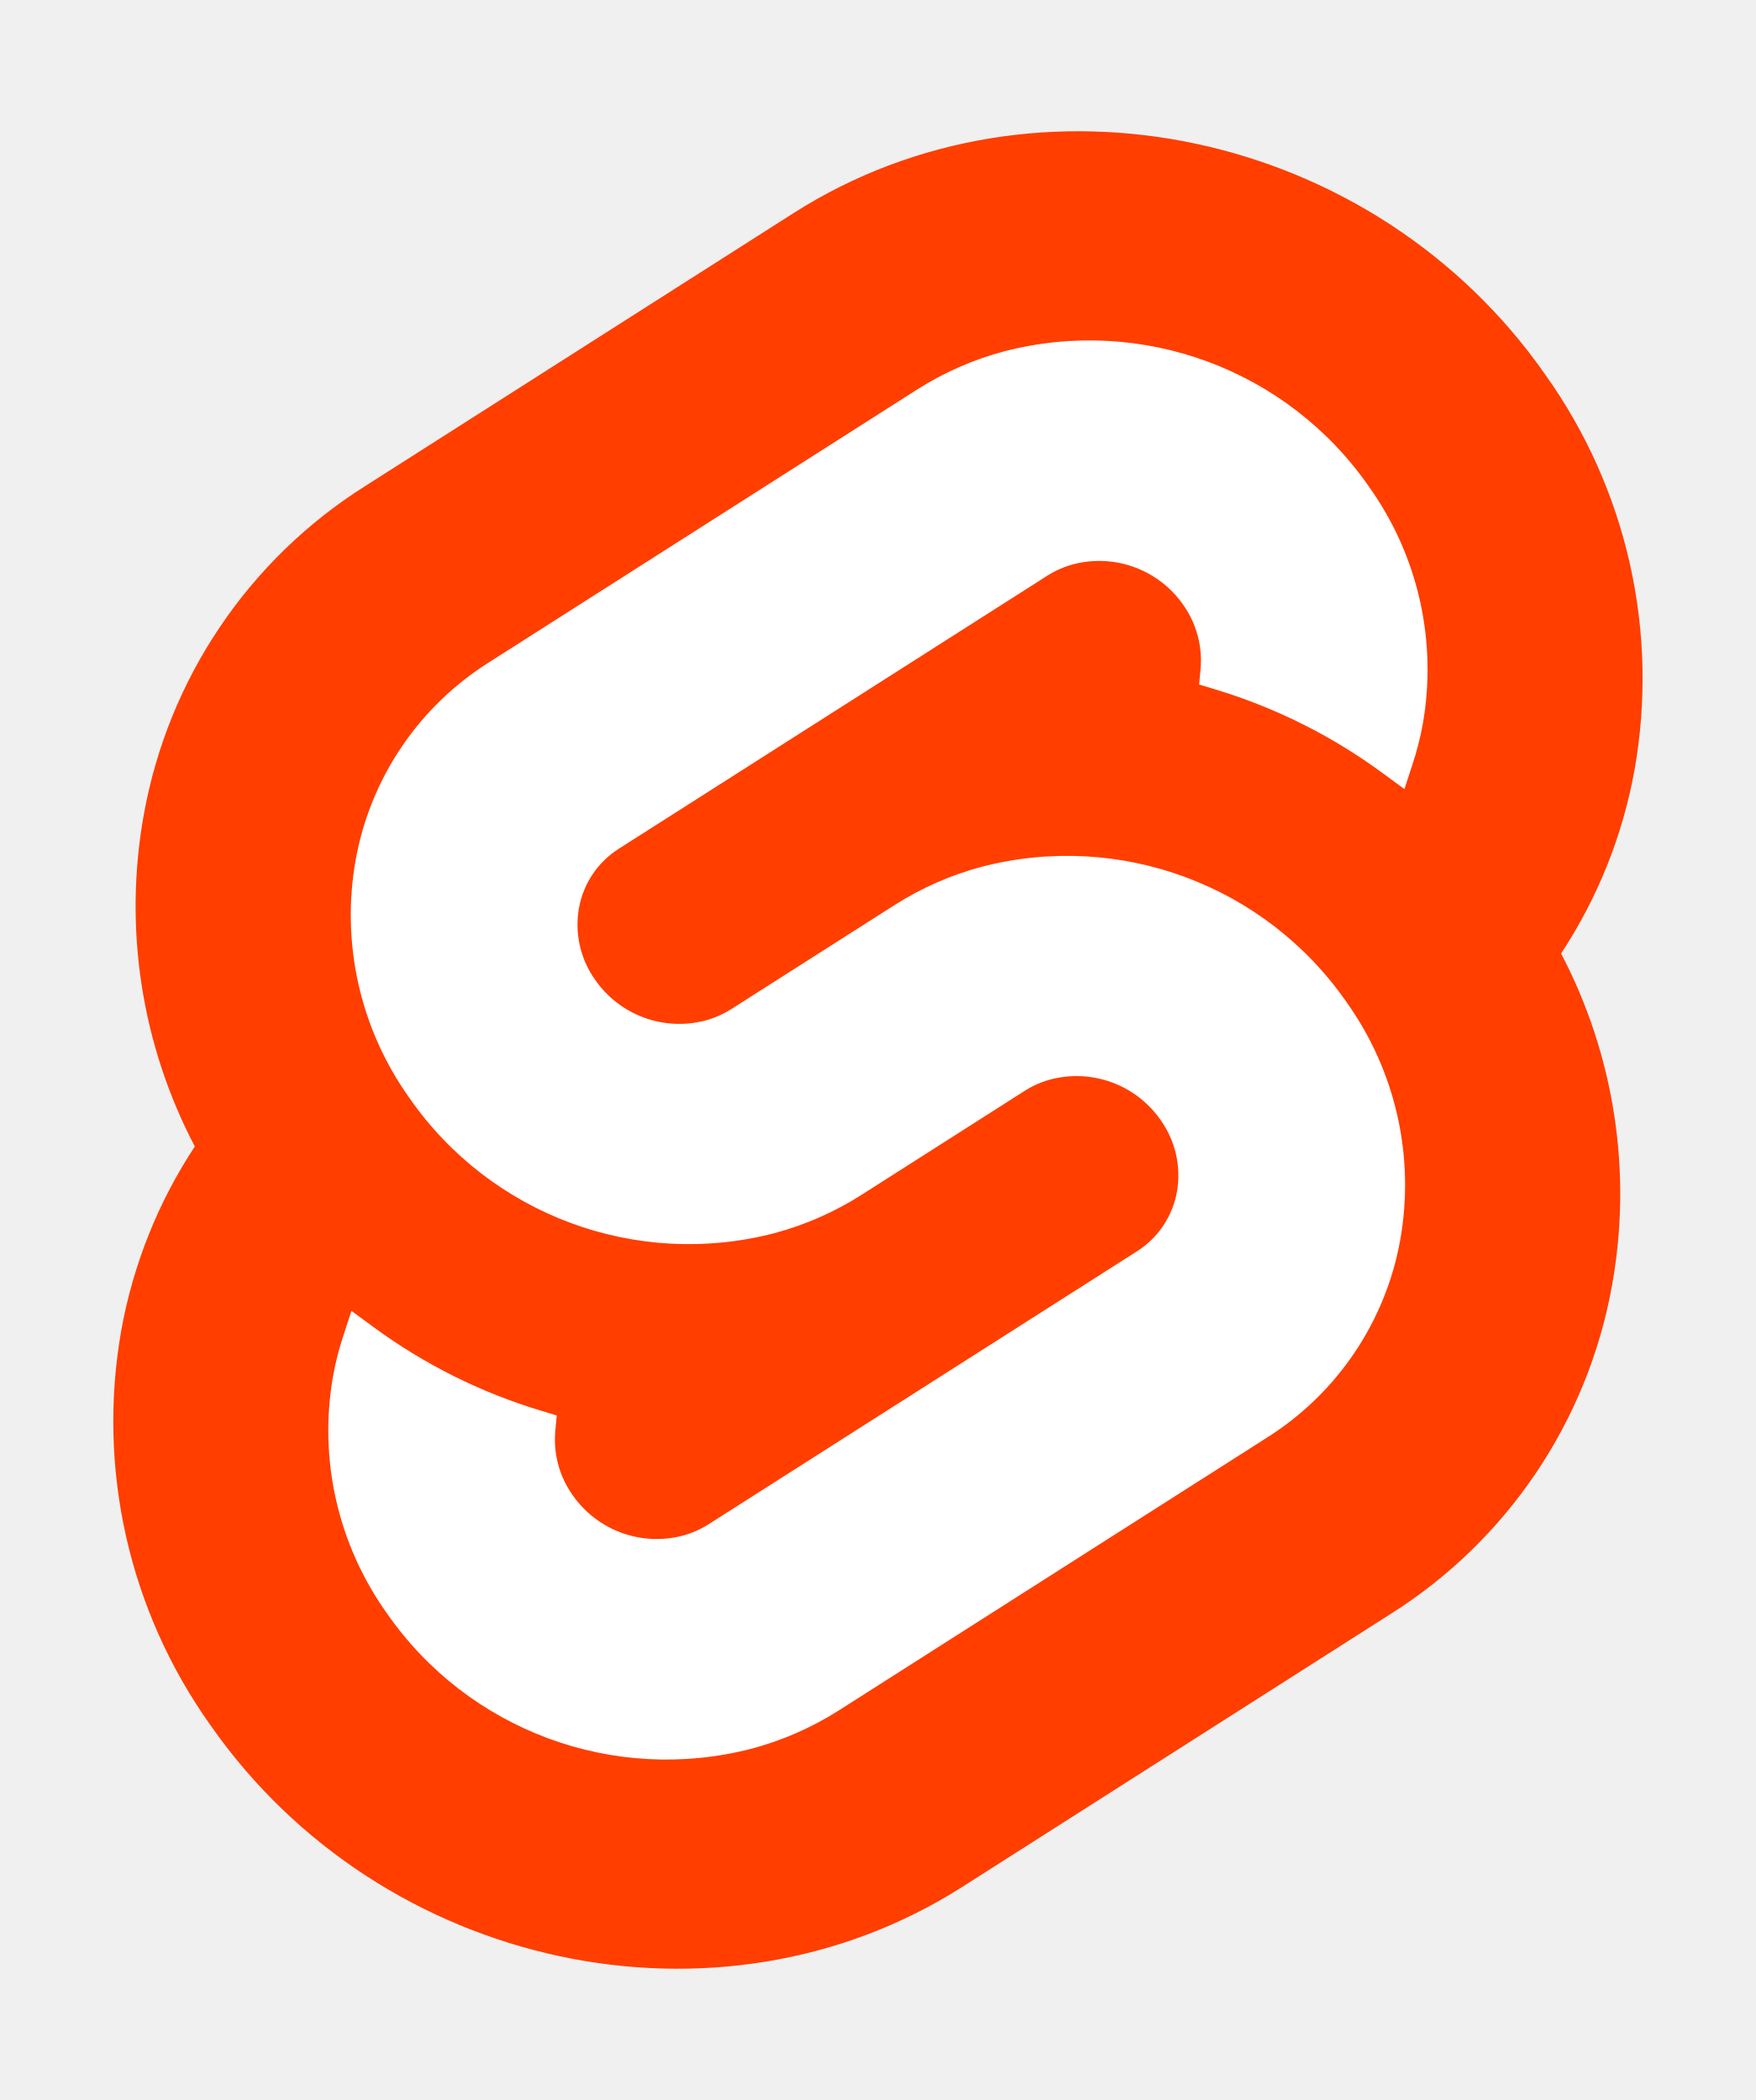
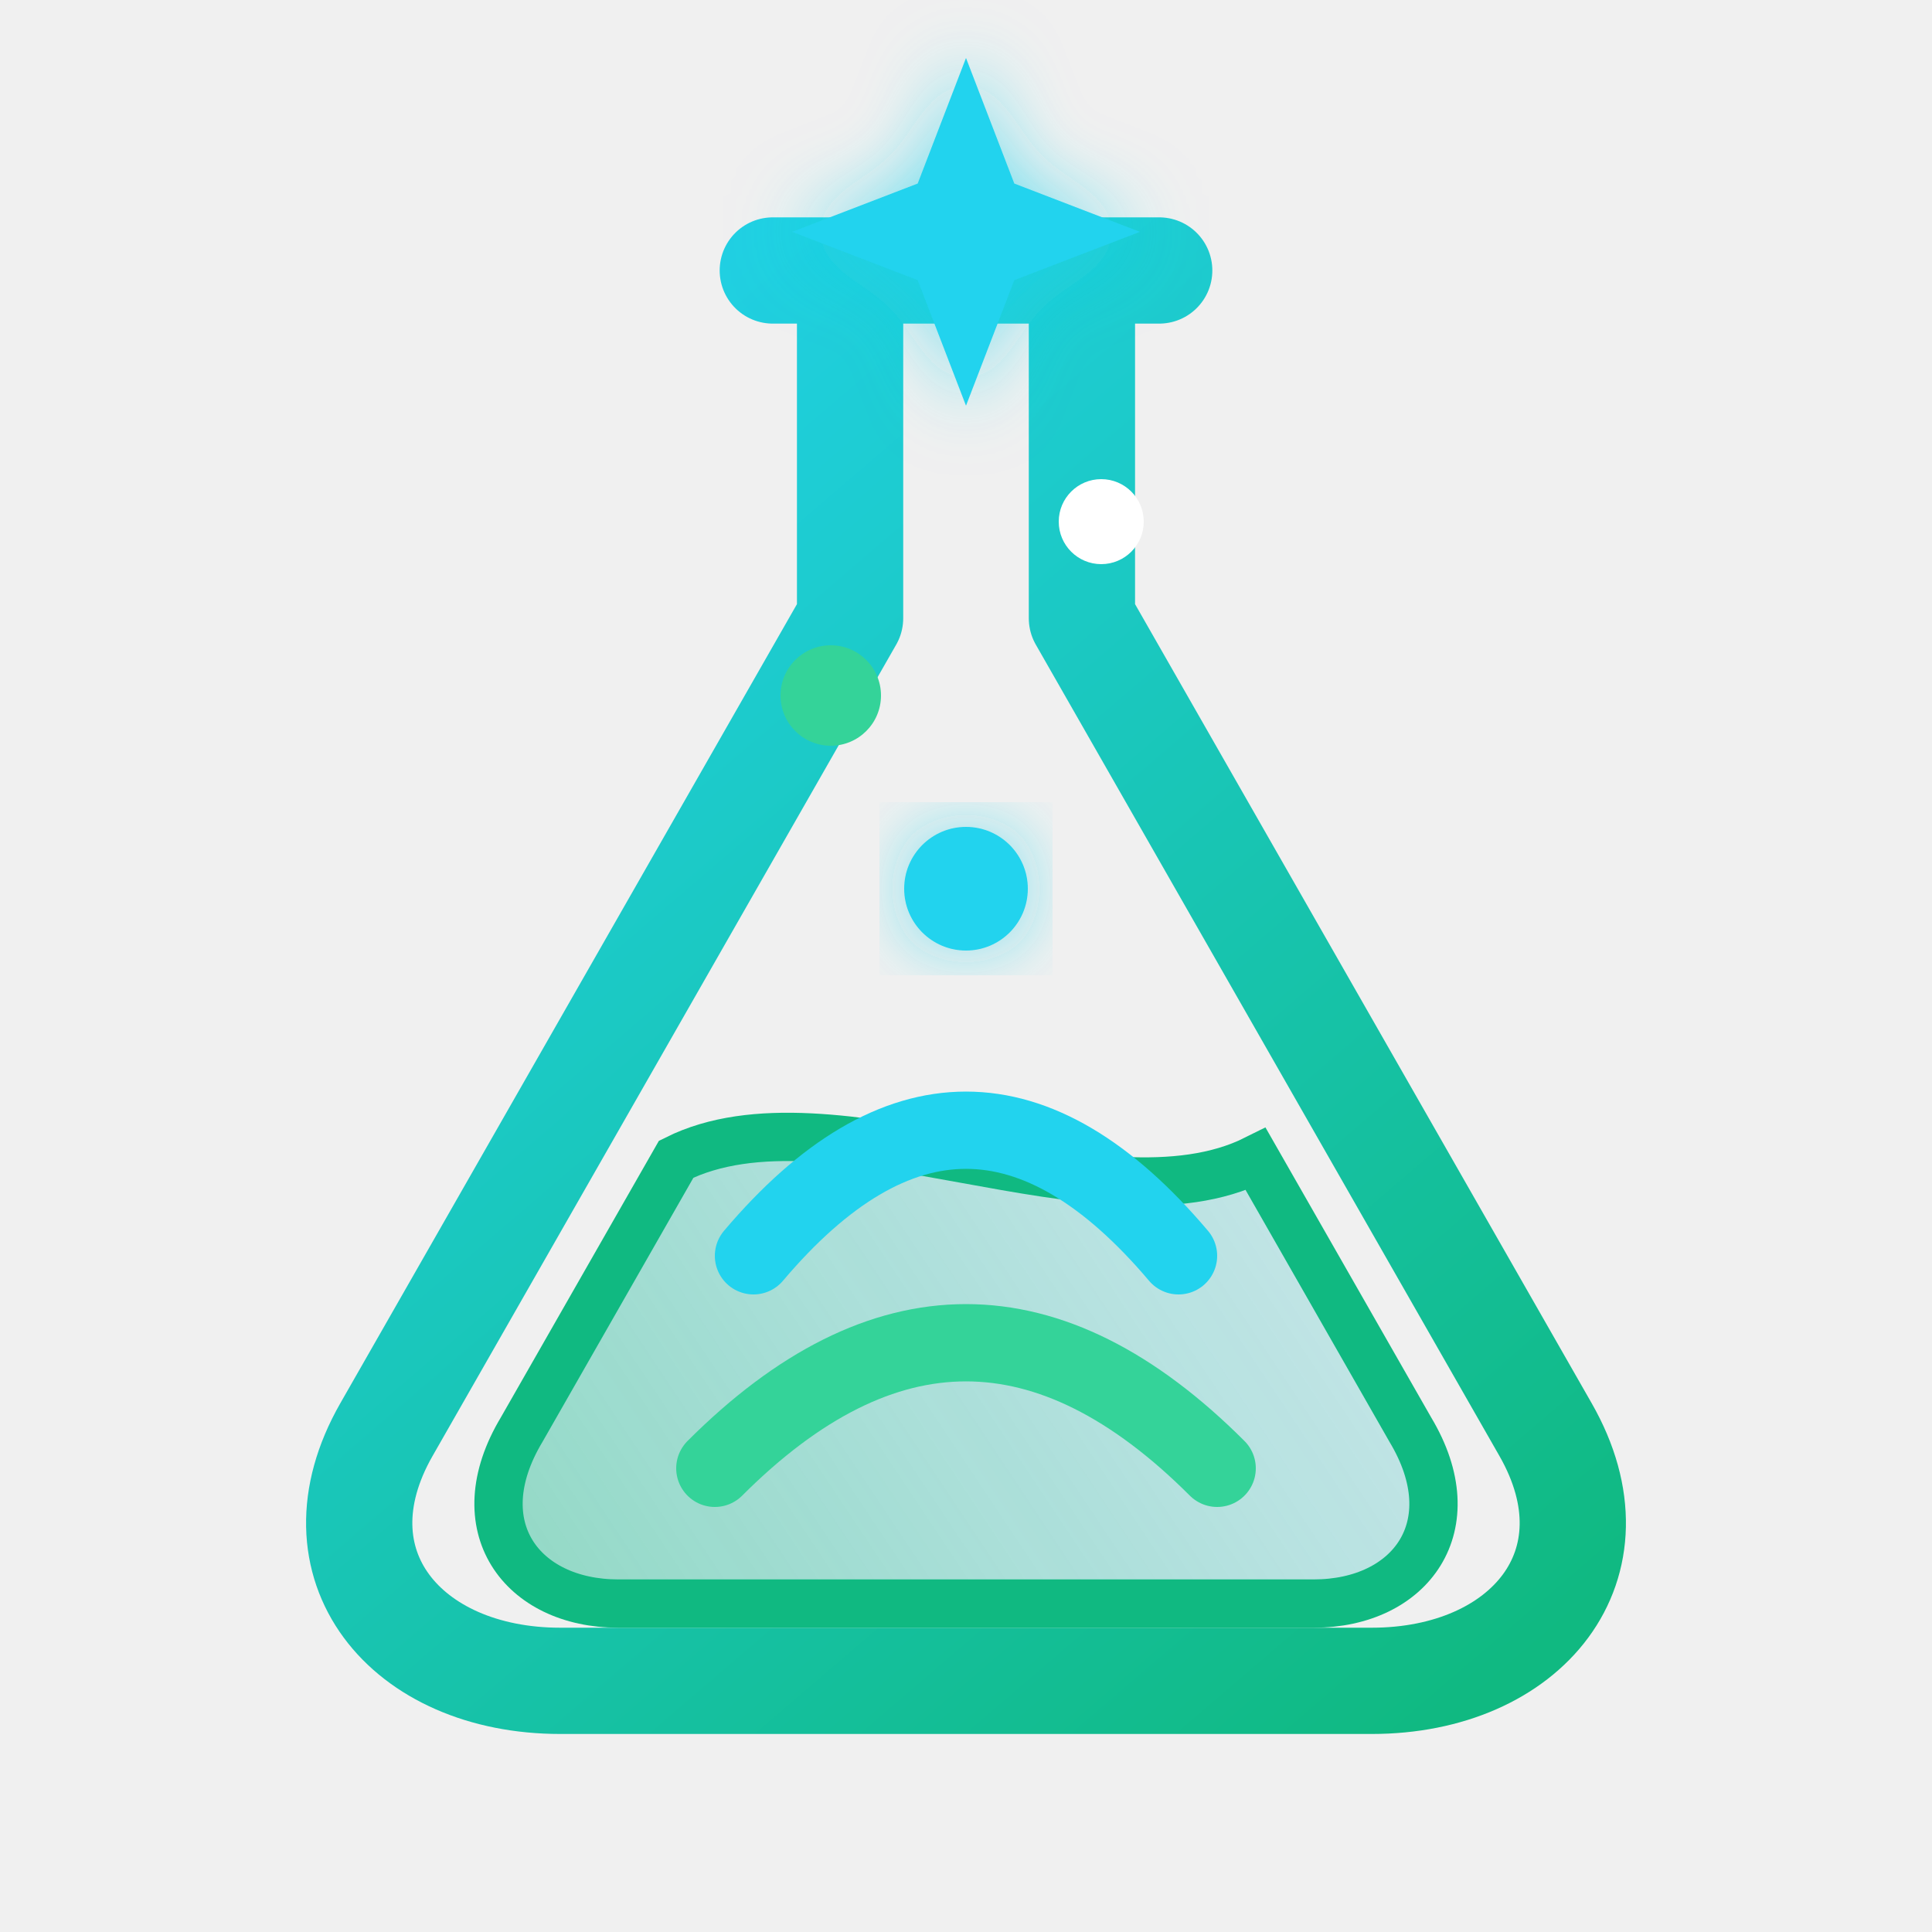
- <svg xmlns="http://www.w3.org/2000/svg" width="107" height="128" viewBox="0 0 107 128">
-   <path d="M94.157 22.819c-10.4-14.885-30.94-19.297-45.792-9.835L22.282 29.608A29.92 29.92 0 0 0 8.764 49.65a31.5 31.5 0 0 0 3.108 20.231 30 30 0 0 0-4.477 11.183 31.9 31.9 0 0 0 5.448 24.116c10.402 14.887 30.942 19.297 45.791 9.835l26.083-16.624A29.92 29.92 0 0 0 98.235 78.35a31.53 31.53 0 0 0-3.105-20.232 30 30 0 0 0 4.474-11.182 31.88 31.88 0 0 0-5.447-24.116" style="fill:#ff3e00" />
-   <path d="M45.817 106.582a20.72 20.72 0 0 1-22.237-8.243 19.17 19.17 0 0 1-3.277-14.503 18 18 0 0 1 .624-2.435l.49-1.498 1.337.981a33.6 33.6 0 0 0 10.203 5.098l.97.294-.09.968a5.85 5.85 0 0 0 1.052 3.878 6.24 6.24 0 0 0 6.695 2.485 5.8 5.8 0 0 0 1.603-.704L69.27 76.28a5.43 5.43 0 0 0 2.45-3.631 5.8 5.8 0 0 0-.987-4.371 6.24 6.24 0 0 0-6.698-2.487 5.7 5.7 0 0 0-1.6.704l-9.953 6.345a19 19 0 0 1-5.296 2.326 20.72 20.72 0 0 1-22.237-8.243 19.17 19.17 0 0 1-3.277-14.502 17.99 17.99 0 0 1 8.13-12.052l26.081-16.623a19 19 0 0 1 5.3-2.329 20.72 20.72 0 0 1 22.237 8.243 19.17 19.17 0 0 1 3.277 14.503 18 18 0 0 1-.624 2.435l-.49 1.498-1.337-.98a33.6 33.6 0 0 0-10.203-5.1l-.97-.294.09-.968a5.86 5.86 0 0 0-1.052-3.878 6.24 6.24 0 0 0-6.696-2.485 5.8 5.8 0 0 0-1.602.704L37.73 51.72a5.42 5.42 0 0 0-2.449 3.63 5.79 5.79 0 0 0 .986 4.372 6.24 6.24 0 0 0 6.698 2.486 5.8 5.8 0 0 0 1.602-.704l9.952-6.342a19 19 0 0 1 5.295-2.328 20.72 20.72 0 0 1 22.237 8.242 19.17 19.17 0 0 1 3.277 14.503 18 18 0 0 1-8.13 12.053l-26.081 16.622a19 19 0 0 1-5.3 2.328" style="fill:#fff" />
+ <svg xmlns="http://www.w3.org/2000/svg" viewBox="0 0 100 100" fill="none">
+   <defs>
+     <linearGradient id="flaskStroke" x1="20" y1="15" x2="80" y2="85" gradientUnits="userSpaceOnUse">
+       <stop offset="0%" stop-color="#22d3ee" />
+       <stop offset="100%" stop-color="#10b981" />
+     </linearGradient>
+     <linearGradient id="flaskGrad" x1="20" y1="85" x2="80" y2="45" gradientUnits="userSpaceOnUse">
+       <stop offset="0%" stop-color="#10b981" stop-opacity="0.45" />
+       <stop offset="100%" stop-color="#06b6d4" stop-opacity="0.1" />
+     </linearGradient>
+     <filter id="aiGlow" x="-20%" y="-20%" width="140%" height="140%">
+       <feDropShadow dx="0" dy="0" stdDeviation="2" flood-color="#22d3ee" flood-opacity="0.6" />
+     </filter>
+   </defs>
+   <path d="M 40 14 L 60 14 M 44 14 L 44 32 L 20 74 C 16 81 21 87 29 87 L 71 87 C 79 87 84 81 80 74 L 56 32 L 56 14" stroke="url(#flaskStroke)" stroke-width="5.5" stroke-linecap="round" stroke-linejoin="round" />
+   <path d="M 27 74 L 35 60 C 43 56 57 64 65 60 L 73 74 C 76 79 73 83 68 83 L 32 83 C 27 83 24 79 27 74 Z" fill="url(#flaskGrad)" stroke="#10b981" stroke-width="2.5" />
+   <path d="M 37 76 Q 50 63 63 76" stroke="#34d399" stroke-width="4" stroke-linecap="round" fill="none" />
+   <path d="M 39 65 Q 50 52 61 65" stroke="#22d3ee" stroke-width="4" stroke-linecap="round" fill="none" />
+   <circle cx="50" cy="46" r="3.2" fill="#22d3ee" filter="url(#aiGlow)" />
+   <circle cx="43" cy="36" r="2.6" fill="#34d399" />
+   <circle cx="57" cy="27" r="2.2" fill="#ffffff" />
+   <path d="M 50 3 L 52.5 9.5 L 59 12 L 52.5 14.5 L 50 21 L 47.5 14.5 L 41 12 L 47.5 9.5 Z" fill="#22d3ee" filter="url(#aiGlow)" />
</svg>
